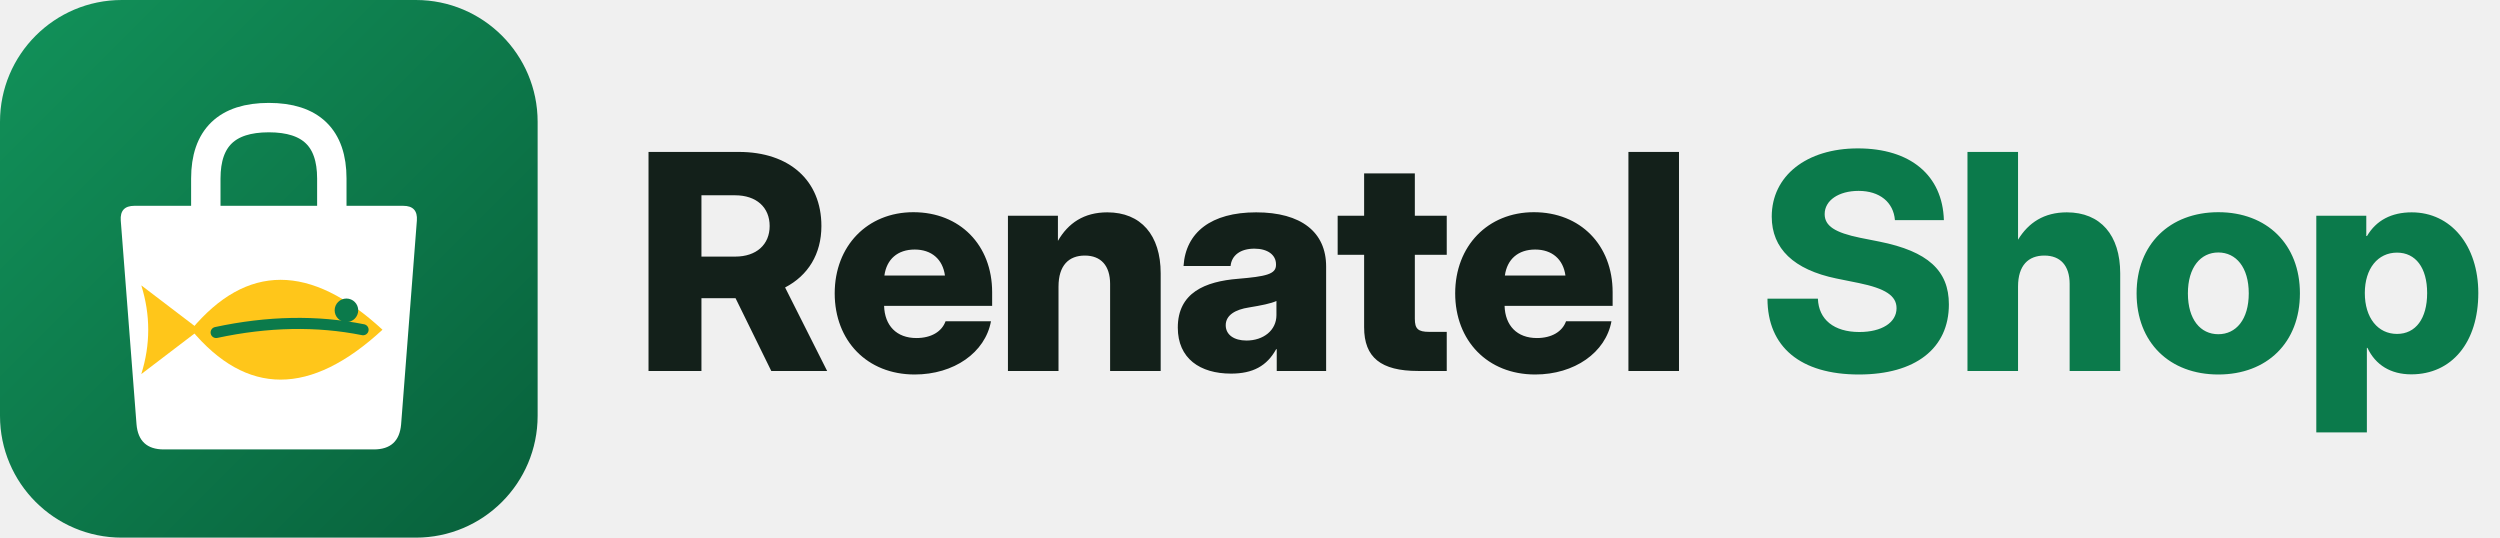
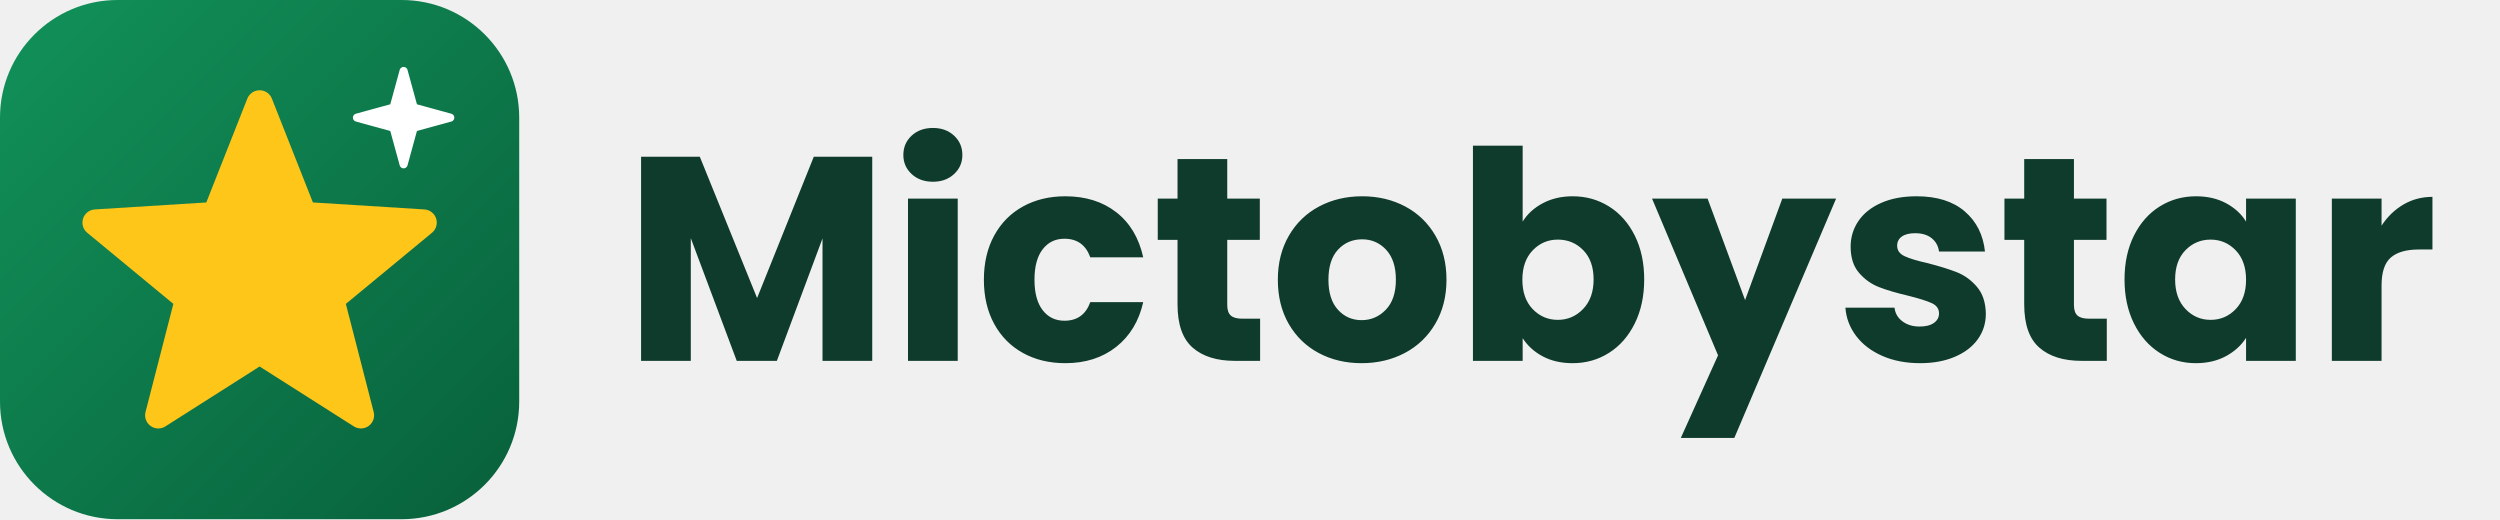
- <svg xmlns="http://www.w3.org/2000/svg" viewBox="0 0 930 200" width="930" height="200">
+ <svg xmlns="http://www.w3.org/2000/svg" viewBox="0 0 963 200" width="963" height="200">
  <defs>
-     <linearGradient id="rg200" x1="0" y1="0" x2="1" y2="1">
+     <linearGradient id="mg200" x1="0" y1="0" x2="1" y2="1">
      <stop offset="0" stop-color="#12925a" />
      <stop offset="1" stop-color="#08603b" />
    </linearGradient>
  </defs>
-   <g transform="translate(0,0) scale(0.390625)">
-     <rect x="0" y="0" width="512" height="512" rx="116" fill="url(#rg200)" />
-     <path d="M196 214 V170 Q196 112 256 112 Q316 112 316 170 V214" fill="none" stroke="#fff" stroke-width="28" stroke-linecap="round" />
-     <path d="M128 196 H384 Q398 196 397 210 L382 404 Q380 428 356 428 H156 Q132 428 130 404 L115 210 Q114 196 128 196 Z" fill="#fff" />
-     <g transform="translate(256 314) scale(1.32) translate(-262 -312)">
-       <path d="M206 312 Q266 240 344 312 Q266 384 206 312 Z" fill="#ffc61a" />
-       <path d="M212 312 L170 280 Q180 312 170 344 Z" fill="#ffc61a" />
-       <path d="M224 314 Q280 302 330 312" fill="none" stroke="#0b7a4b" stroke-width="8" stroke-linecap="round" />
-       <circle cx="318" cy="298" r="8.5" fill="#0b7a4b" />
-     </g>
+   <g transform="scale(0.390625)">
+     <rect x="0" y="0" width="512" height="512" rx="116" fill="url(#mg200)" />
+     <path d="M256.0 102.0 L299.5 212.1 L417.7 219.5 L326.4 294.9 L355.9 409.5 L256.0 346.0 L156.1 409.5 L185.6 294.9 L94.3 219.5 L212.5 212.1 Z" fill="#ffc61a" stroke="#ffc61a" stroke-width="26" stroke-linejoin="round" />
+     <path d="M398.0 70.0 L407.9 106.1 L444.0 116.0 L407.9 125.9 L398.0 162.0 L388.1 125.9 L352.0 116.0 L388.1 106.1 Z" fill="#fff" stroke="#fff" stroke-width="8" stroke-linejoin="round" />
  </g>
-   <path d="M241.25 138.0H260.938V110.93H273.625L286.914 138.0H307.695L292.055 106.938C300.586 102.508 305.562 94.523 305.562 84.078C305.562 67.18 293.695 56.516 274.828 56.516H241.25ZM260.938 95.453V72.648H273.461C281.391 72.648 286.312 77.133 286.312 84.078C286.312 90.969 281.391 95.453 273.516 95.453Z M340.258 139.312C354.859 139.312 366.508 131.164 368.641 119.516H351.742C350.375 123.344 346.438 125.75 340.914 125.75C333.477 125.75 329.102 121.102 328.883 113.773H369.078V108.688C369.078 91.188 357.102 78.938 339.766 78.938C322.648 78.938 310.508 91.516 310.508 109.125C310.508 126.734 322.539 139.312 340.258 139.312ZM328.992 102.508C329.812 96.438 333.914 92.828 340.258 92.828C346.547 92.828 350.703 96.438 351.523 102.508Z M393.766 106.609C393.766 98.734 397.594 95.07 403.555 95.07C409.516 95.07 412.961 98.789 412.961 105.625V138.0H431.773V101.688C431.773 87.469 424.445 78.992 411.922 78.992C403.227 78.992 397.375 82.984 393.547 89.602V80.25H374.953V138.0H393.766Z M457.938 138.984C466.086 138.984 471.281 136.141 474.727 129.906H474.945V138.0H493.32V99.117C493.32 86.375 484.078 78.992 467.289 78.992C450.555 78.992 441.094 86.43 440.273 98.953H457.773C458.156 95.016 461.383 92.5 466.633 92.5C471.609 92.5 474.672 94.852 474.672 98.297V98.57C474.672 102.016 470.898 102.836 460.562 103.711C448.258 104.695 438.141 108.906 438.141 121.867C438.141 133.352 446.398 138.984 457.938 138.984ZM463.68 126.68C459.086 126.68 455.969 124.547 455.969 120.992C455.969 117.219 459.578 115.141 464.609 114.375C469.258 113.609 472.812 112.898 474.836 111.969V117.219C474.836 122.906 469.969 126.68 463.68 126.68Z M538.188 80.25H526.32V64.5H507.453V80.25H497.609V94.797H507.453V121.758C507.453 132.969 513.688 138.0 527.523 138.0H538.188V123.453H531.68C527.469 123.453 526.32 122.305 526.32 118.586V94.797H538.188Z M571.078 139.312C585.68 139.312 597.328 131.164 599.461 119.516H582.562C581.195 123.344 577.258 125.75 571.734 125.75C564.297 125.75 559.922 121.102 559.703 113.773H599.898V108.688C599.898 91.188 587.922 78.938 570.586 78.938C553.469 78.938 541.328 91.516 541.328 109.125C541.328 126.734 553.359 139.312 571.078 139.312ZM559.812 102.508C560.633 96.438 564.734 92.828 571.078 92.828C577.367 92.828 581.523 96.438 582.344 102.508Z M624.586 56.516H605.773V138.0H624.586Z" fill="#13201a" />
-   <path d="M691.516 139.312C712.516 139.312 724.984 129.633 724.984 113.227C724.984 100.648 717.164 93.484 699.117 89.875L691.953 88.453C682.656 86.539 678.773 84.078 678.773 79.648C678.773 74.562 683.969 71.008 691.406 71.008C699.172 71.008 704.367 75.164 704.914 81.891H723.125C722.633 65.211 710.656 55.203 691.133 55.203C671.992 55.203 659.086 65.43 659.086 80.578C659.086 92.445 667.234 100.32 683.148 103.602L691.516 105.297C701.305 107.32 705.516 110.0 705.516 114.648C705.516 120.008 699.992 123.508 691.68 123.508C682.273 123.508 676.531 118.914 676.258 111.094H657.5C657.5 129.086 669.805 139.312 691.516 139.312Z M750.711 106.609C750.711 98.734 754.539 95.07 760.5 95.07C766.461 95.07 769.906 98.789 769.906 105.625V138.0H788.719V101.688C788.719 87.469 781.391 78.992 768.867 78.992C760.391 78.992 754.594 82.82 750.711 89.164V56.516H731.898V138.0H750.711Z M825.219 139.312C843.32 139.312 855.57 127.445 855.57 109.125C855.57 90.914 843.32 78.938 825.219 78.938C807.117 78.938 794.812 90.914 794.812 109.125C794.812 127.445 807.117 139.312 825.219 139.312ZM825.219 124.328C818.602 124.328 813.898 118.914 813.898 109.125C813.898 99.391 818.656 93.922 825.219 93.922C831.781 93.922 836.539 99.391 836.539 109.125C836.539 118.914 831.781 124.328 825.219 124.328Z M861.664 160.859H880.477V129.414H880.695C883.703 135.812 889.391 139.258 896.992 139.258C912.141 139.258 921.93 127.281 921.93 109.016C921.93 91.352 911.758 78.992 897.156 78.992C889.664 78.992 883.977 81.945 880.531 87.797H880.258V80.25H861.664ZM891.688 124.219C884.578 124.219 879.711 118.258 879.711 109.016C879.711 99.883 884.578 93.977 891.688 93.977C898.633 93.977 902.898 99.609 902.898 109.016C902.898 118.531 898.633 124.219 891.688 124.219Z" fill="#0b7a4b" />
+   <path d="M335.984 60.376V139.0H316.832V91.848L299.248 139.0H283.792L266.096 91.736V139.0H246.944V60.376H269.568L291.632 114.808L313.472 60.376Z M347.968 59.704Q347.968 55.224 351.16 52.256Q354.352 49.288 359.392 49.288Q364.32 49.288 367.512 52.256Q370.704 55.224 370.704 59.704Q370.704 64.072 367.512 67.04Q364.32 70.008 359.392 70.008Q354.352 70.008 351.16 67.04Q347.968 64.072 347.968 59.704ZM368.912 76.504V139.0H349.76V76.504Z M410.352 75.608Q422.112 75.608 430.008 81.768Q437.904 87.928 440.368 99.128H419.984Q417.408 91.96 410.016 91.96Q404.752 91.96 401.616 96.048Q398.48 100.136 398.48 107.752Q398.48 115.368 401.616 119.456Q404.752 123.544 410.016 123.544Q417.408 123.544 419.984 116.376H440.368Q437.904 127.352 429.952 133.624Q422 139.896 410.352 139.896Q401.168 139.896 394.056 135.976Q386.944 132.056 382.968 124.776Q378.992 117.496 378.992 107.752Q378.992 98.008 382.968 90.728Q386.944 83.448 394.056 79.528Q401.168 75.608 410.352 75.608Z M485.392 122.76V139.0H475.648Q465.232 139.0 459.408 133.904Q453.584 128.808 453.584 117.272V92.408H445.968V76.504H453.584V61.272H472.736V76.504H485.28V92.408H472.736V117.496Q472.736 120.296 474.08 121.528Q475.424 122.76 478.56 122.76Z M492.224 107.752Q492.224 98.12 496.48 90.784Q500.736 83.448 508.128 79.528Q515.52 75.608 524.704 75.608Q533.888 75.608 541.28 79.528Q548.672 83.448 552.928 90.784Q557.184 98.12 557.184 107.752Q557.184 117.384 552.872 124.72Q548.56 132.056 541.112 135.976Q533.664 139.896 524.48 139.896Q515.296 139.896 507.96 135.976Q500.624 132.056 496.424 124.776Q492.224 117.496 492.224 107.752ZM537.696 107.752Q537.696 100.248 533.944 96.216Q530.192 92.184 524.704 92.184Q519.104 92.184 515.408 96.16Q511.712 100.136 511.712 107.752Q511.712 115.256 515.352 119.288Q518.992 123.32 524.48 123.32Q529.968 123.32 533.832 119.288Q537.696 115.256 537.696 107.752Z M605.792 75.608Q613.52 75.608 619.792 79.528Q626.064 83.448 629.704 90.728Q633.344 98.008 633.344 107.64Q633.344 117.272 629.704 124.608Q626.064 131.944 619.792 135.92Q613.52 139.896 605.792 139.896Q599.184 139.896 594.256 137.264Q589.328 134.632 586.528 130.264V139.0H567.376V56.12H586.528V85.352Q589.216 80.984 594.256 78.296Q599.296 75.608 605.792 75.608ZM600.08 92.296Q594.368 92.296 590.392 96.44Q586.416 100.584 586.416 107.752Q586.416 114.92 590.392 119.064Q594.368 123.208 600.08 123.208Q605.792 123.208 609.824 119.008Q613.856 114.808 613.856 107.64Q613.856 100.472 609.88 96.384Q605.904 92.296 600.08 92.296Z M707.264 76.504 668.064 168.68H647.456L661.792 136.872L636.368 76.504H657.76L672.208 115.592L686.544 76.504Z M710.848 118.504H729.776Q730.112 121.752 732.8 123.768Q735.488 125.784 739.408 125.784Q742.992 125.784 744.952 124.384Q746.912 122.984 746.912 120.744Q746.912 118.056 744.112 116.768Q741.312 115.48 735.04 113.912Q728.32 112.344 723.84 110.608Q719.36 108.872 716.112 105.12Q712.864 101.368 712.864 94.984Q712.864 89.608 715.832 85.184Q718.8 80.76 724.568 78.184Q730.336 75.608 738.288 75.608Q750.048 75.608 756.824 81.432Q763.6 87.256 764.608 96.888H746.912Q746.464 93.64 744.056 91.736Q741.648 89.832 737.728 89.832Q734.368 89.832 732.576 91.12Q730.784 92.408 730.784 94.648Q730.784 97.336 733.64 98.68Q736.496 100.024 742.544 101.368Q749.488 103.16 753.856 104.896Q758.224 106.632 761.528 110.496Q764.832 114.36 764.944 120.856Q764.944 126.344 761.864 130.656Q758.784 134.968 753.016 137.432Q747.248 139.896 739.632 139.896Q731.456 139.896 725.072 137.096Q718.688 134.296 714.992 129.424Q711.296 124.552 710.848 118.504Z M811.536 122.76V139.0H801.792Q791.376 139.0 785.552 133.904Q779.728 128.808 779.728 117.272V92.408H772.112V76.504H779.728V61.272H798.88V76.504H811.424V92.408H798.88V117.496Q798.88 120.296 800.224 121.528Q801.568 122.76 804.704 122.76Z M845.92 75.608Q852.528 75.608 857.512 78.296Q862.496 80.984 865.184 85.352V76.504H884.336V139.0H865.184V130.152Q862.384 134.52 857.4 137.208Q852.416 139.896 845.808 139.896Q838.192 139.896 831.92 135.92Q825.648 131.944 822.008 124.608Q818.368 117.272 818.368 107.64Q818.368 98.008 822.008 90.728Q825.648 83.448 831.92 79.528Q838.192 75.608 845.92 75.608ZM851.52 92.296Q845.808 92.296 841.832 96.384Q837.856 100.472 837.856 107.64Q837.856 114.808 841.832 119.008Q845.808 123.208 851.52 123.208Q857.232 123.208 861.208 119.064Q865.184 114.92 865.184 107.752Q865.184 100.584 861.208 96.44Q857.232 92.296 851.52 92.296Z M936.976 75.832V96.104H931.712Q924.544 96.104 920.96 99.184Q917.376 102.264 917.376 109.992V139.0H898.224V76.504H917.376V86.92Q920.736 81.768 925.776 78.8Q930.816 75.832 936.976 75.832Z" fill="#0e3b2c" />
</svg>
